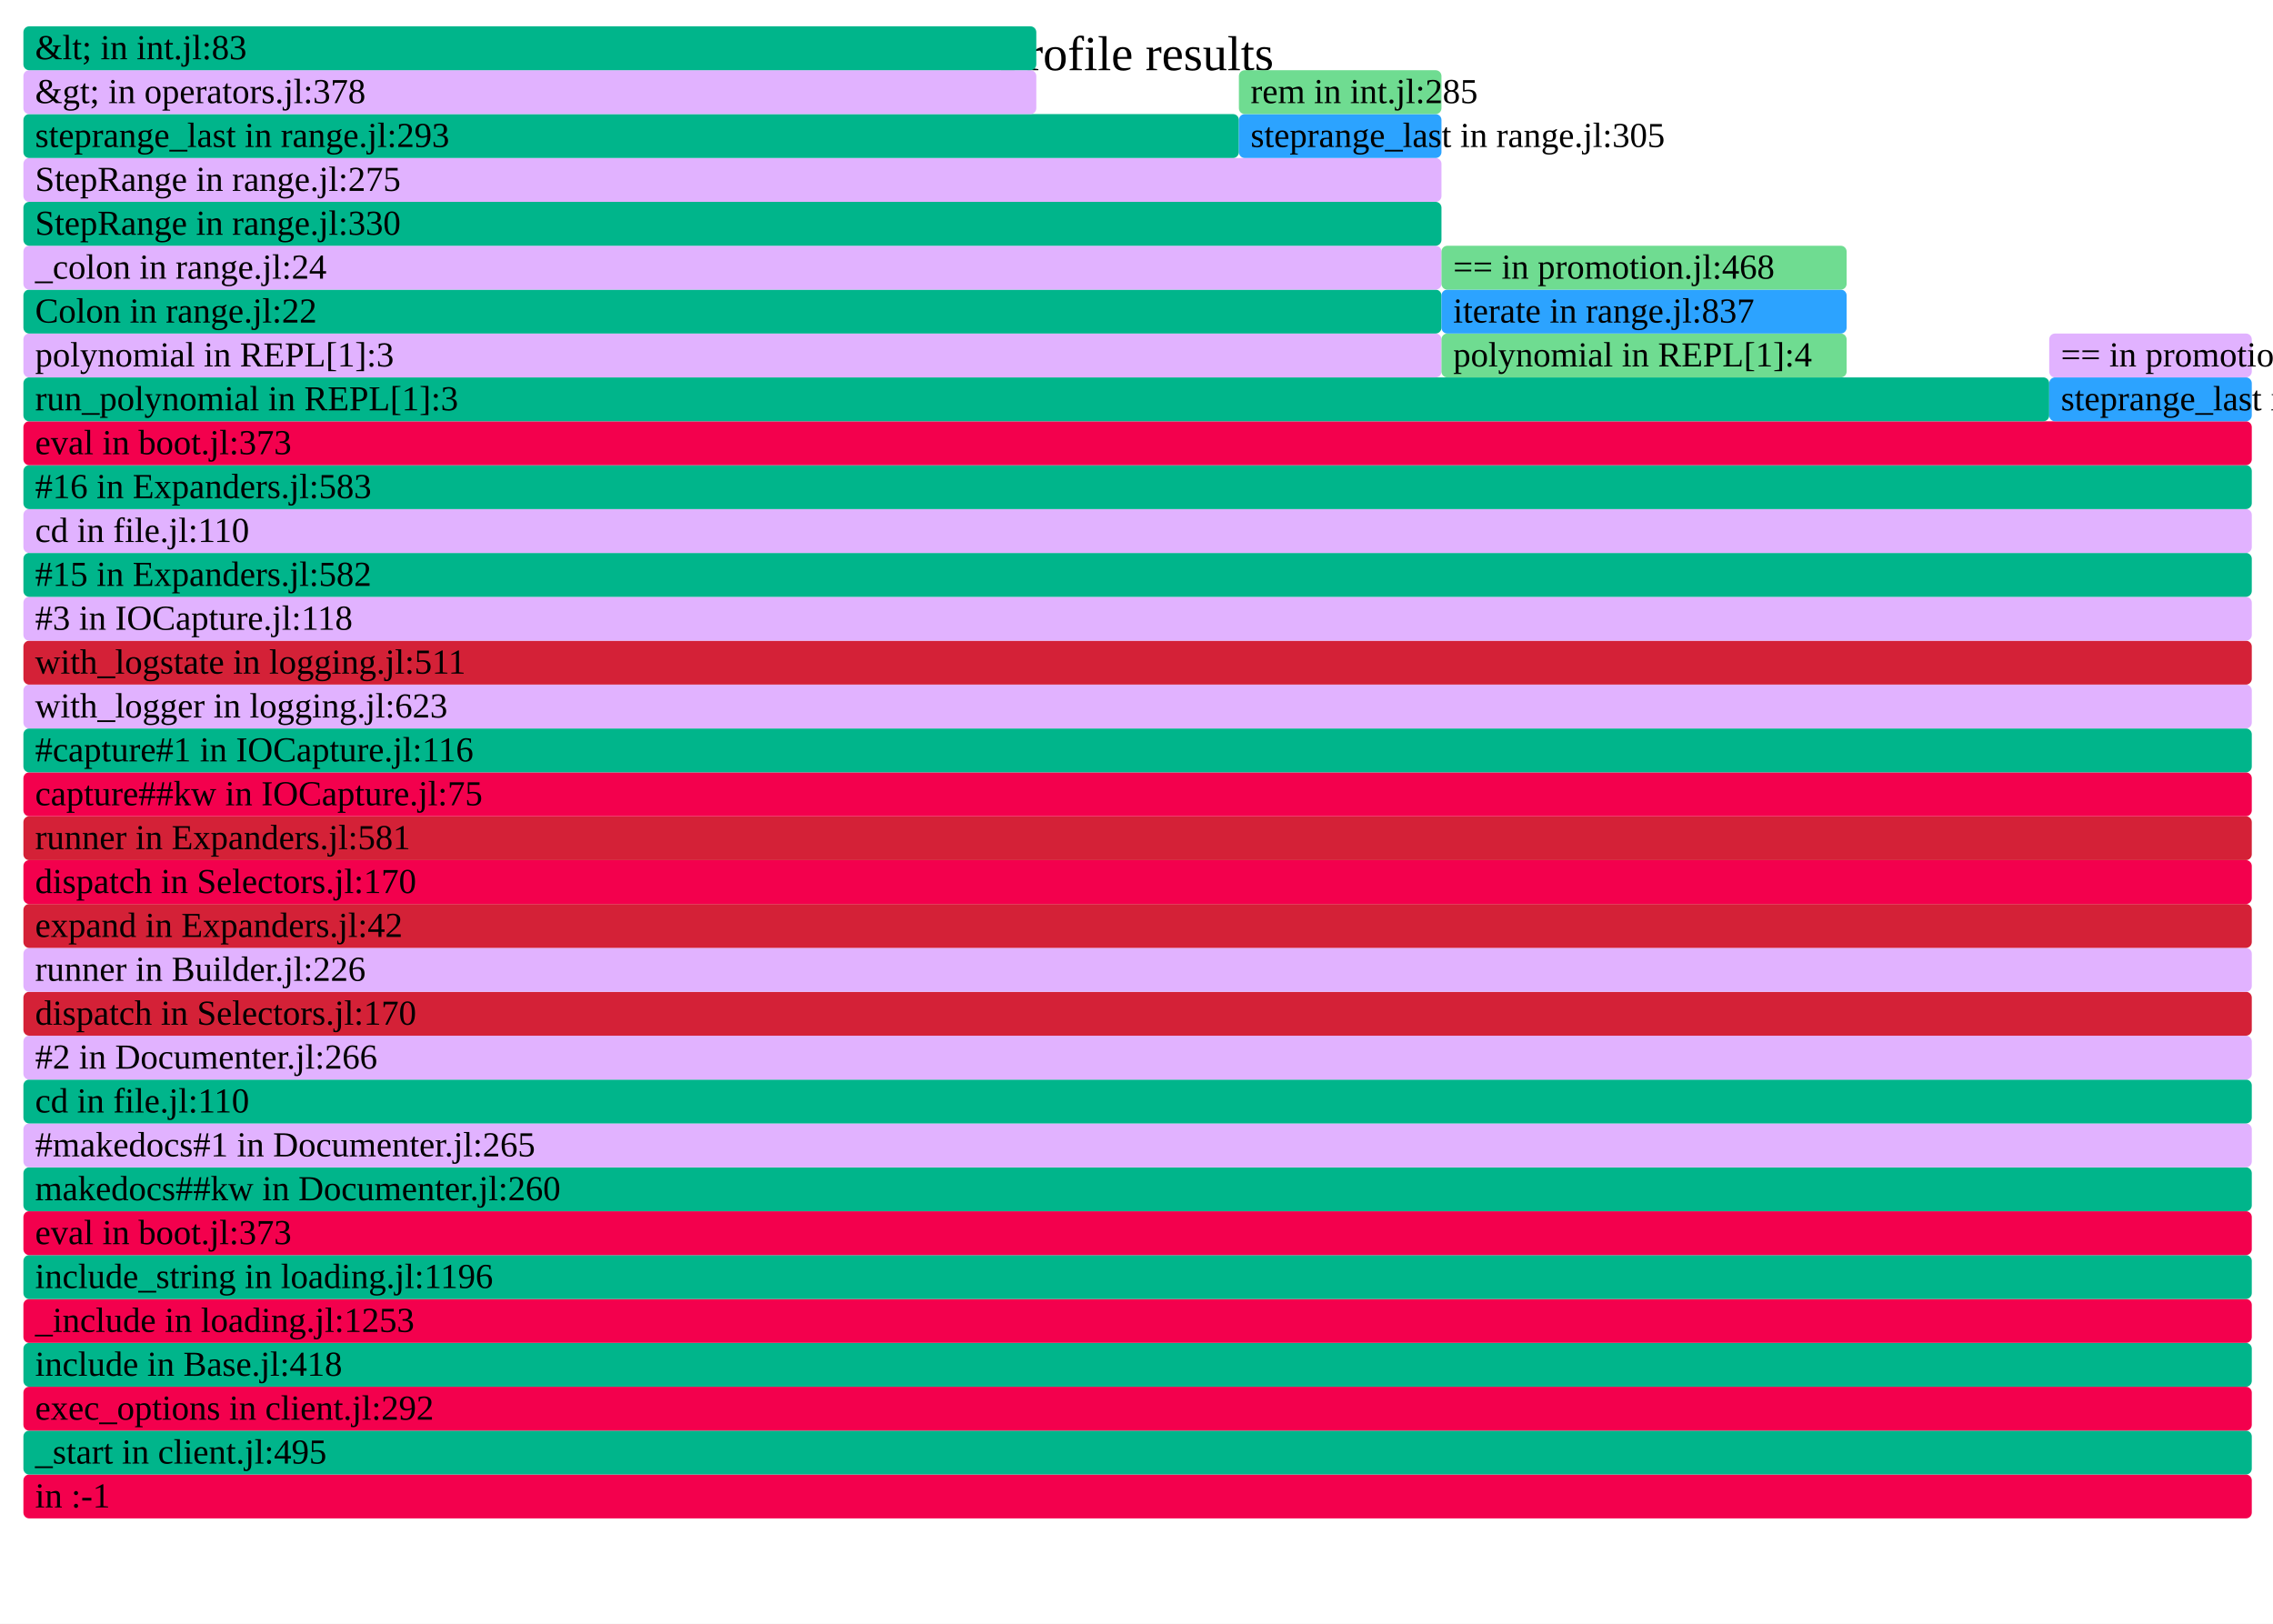
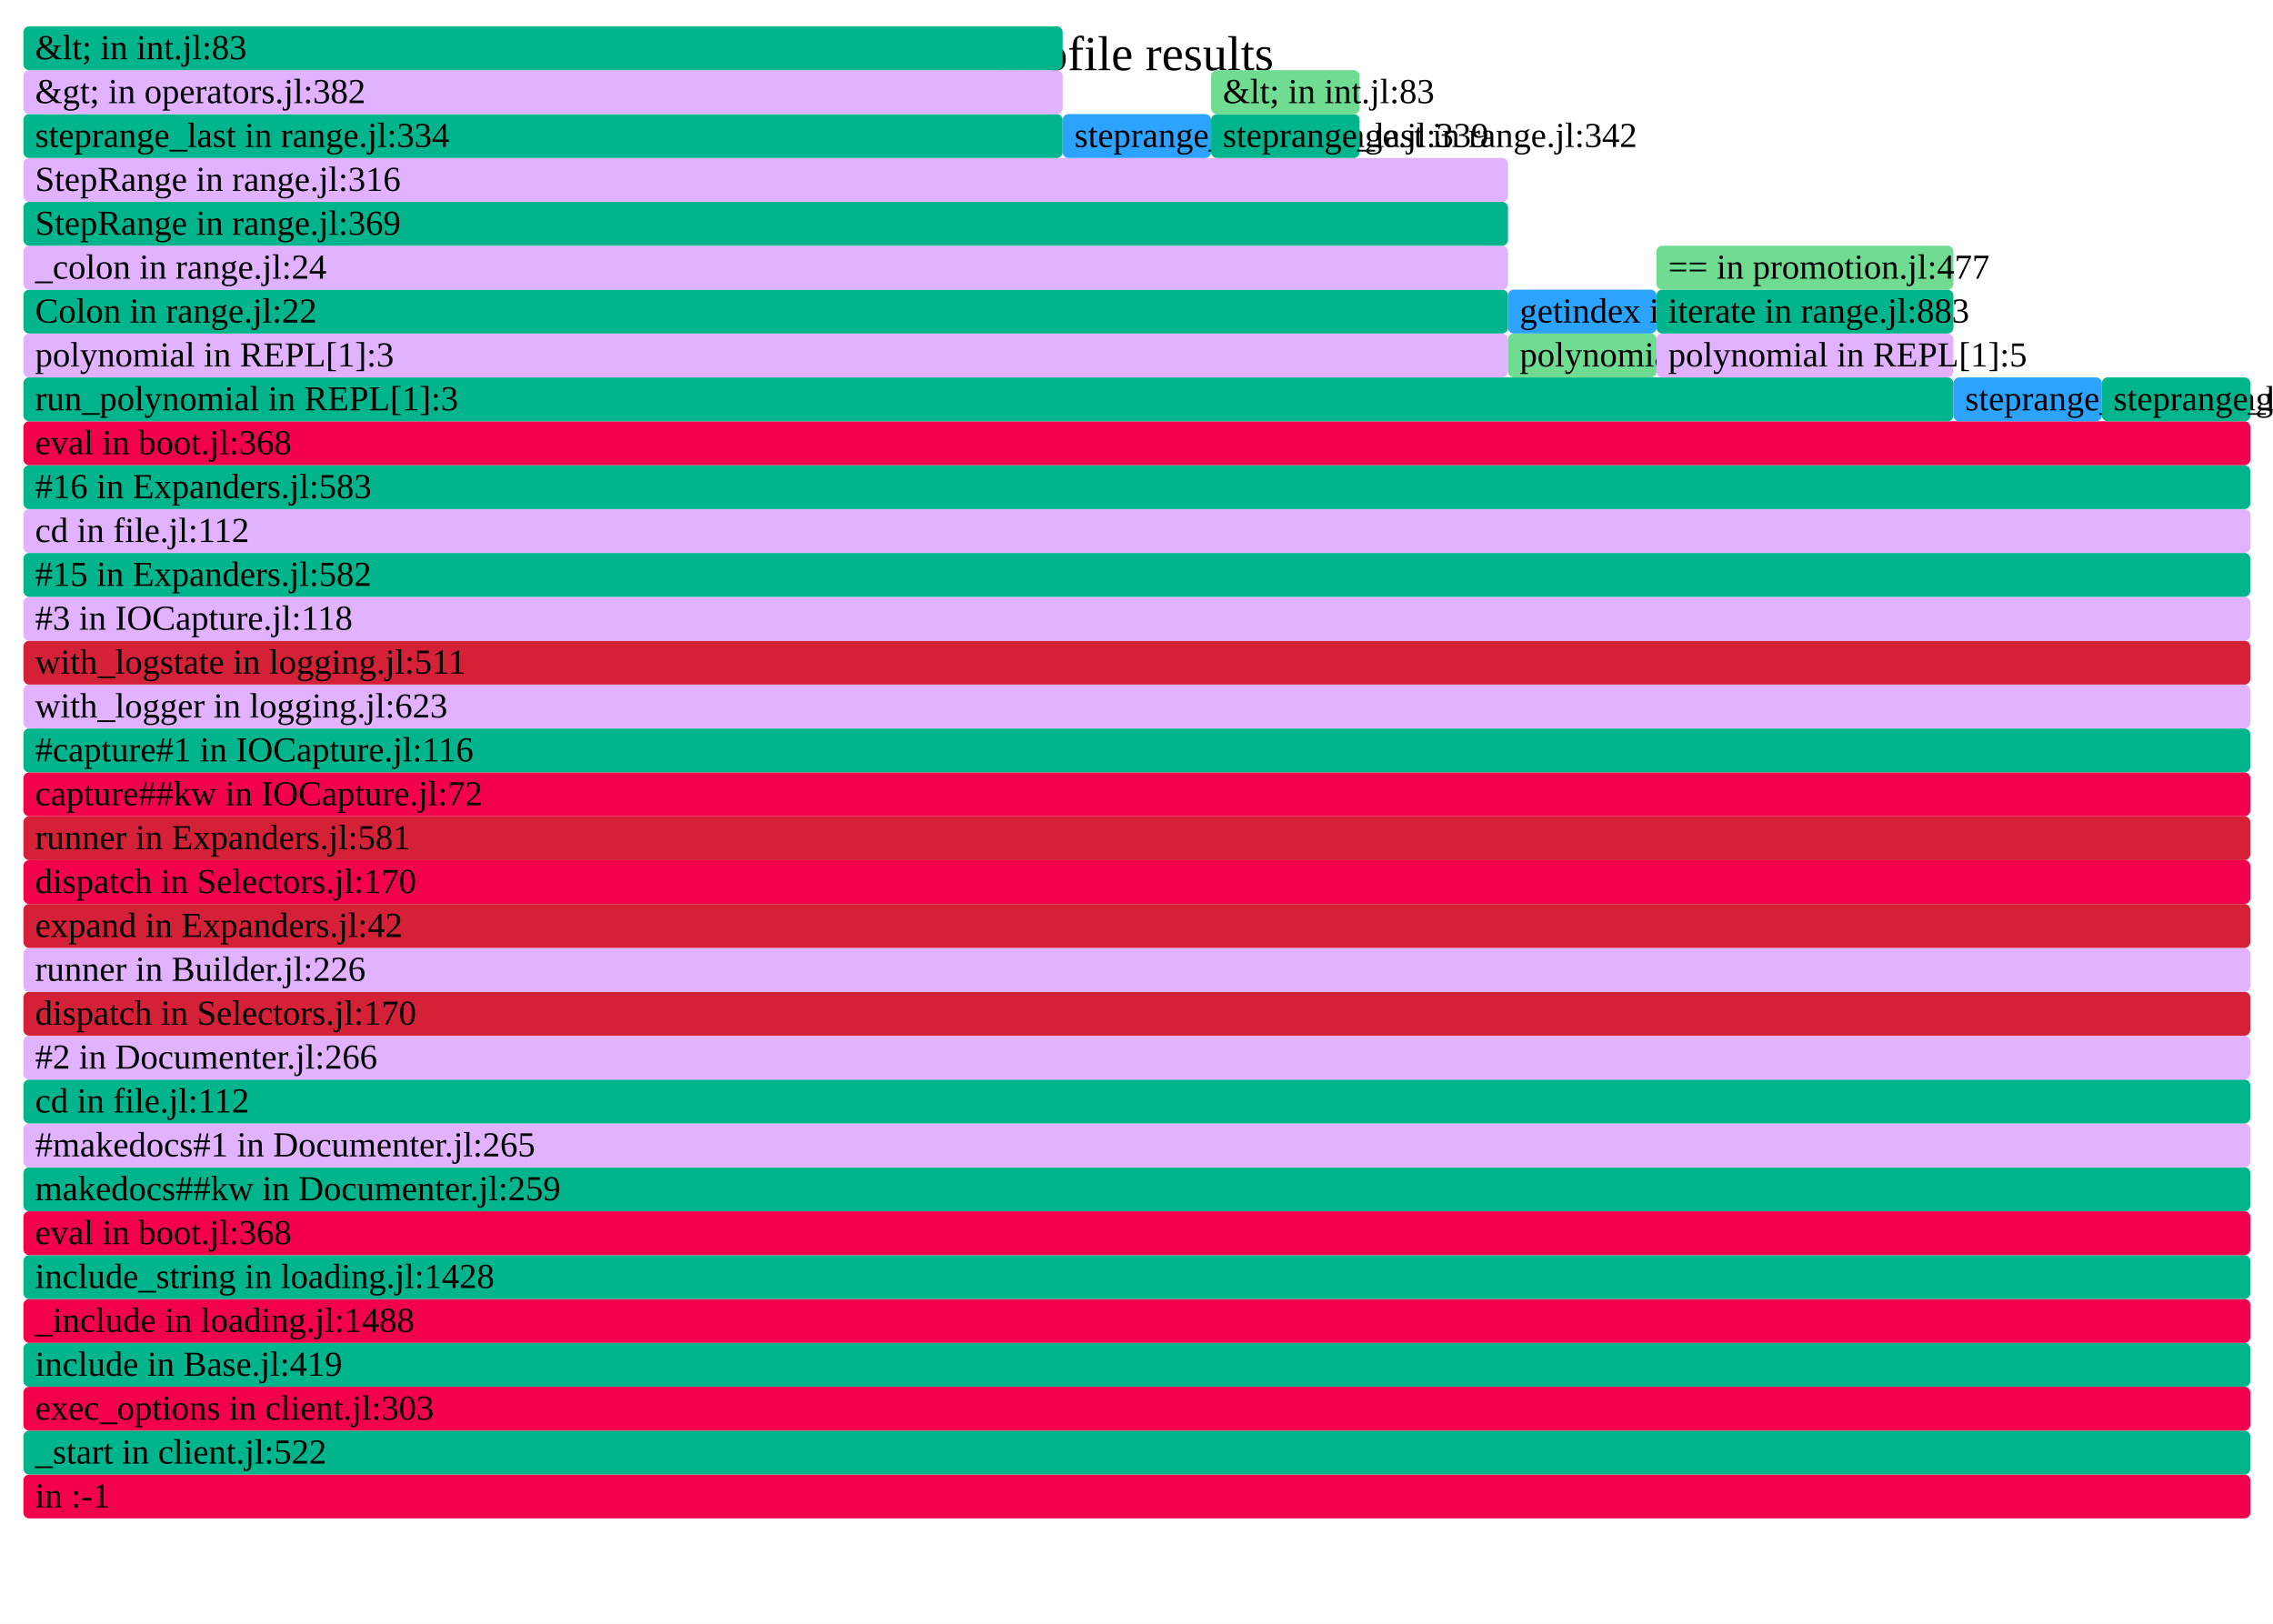
- <svg xmlns="http://www.w3.org/2000/svg" version="1.1" width="777" height="555" viewBox="0 0 777 555" id="fig-591a492cf4174a2ebe685b9dc27568a5">
+ <svg xmlns="http://www.w3.org/2000/svg" version="1.1" width="777" height="555" viewBox="0 0 777 555" id="fig-3b4d245994b9413ea892a5e06b15eeab">
  <defs>
-     <clipPath id="fig-591a492cf4174a2ebe685b9dc27568a5-clip">
+     <clipPath id="fig-3b4d245994b9413ea892a5e06b15eeab-clip">
      <rect x="0" y="0" width="777" height="555" />
    </clipPath>
  </defs>
  <style type="text/css">
-     #fig-591a492cf4174a2ebe685b9dc27568a5 text {
+     #fig-3b4d245994b9413ea892a5e06b15eeab text {
        pointer-events: none;
        font-family: inherit;
        font-size: 12px;
        fill: #000000;
    }
-     text#fig-591a492cf4174a2ebe685b9dc27568a5-caption {
+     text#fig-3b4d245994b9413ea892a5e06b15eeab-caption {
        font-size: 16.8px;
        fill: #000000;
        text-anchor: middle;
    }
-     #fig-591a492cf4174a2ebe685b9dc27568a5-bg {
+     #fig-3b4d245994b9413ea892a5e06b15eeab-bg {
        fill: #FFFFFF;
    }
-     #fig-591a492cf4174a2ebe685b9dc27568a5-viewport rect, #fig-591a492cf4174a2ebe685b9dc27568a5-viewport path {
+     #fig-3b4d245994b9413ea892a5e06b15eeab-viewport rect, #fig-3b4d245994b9413ea892a5e06b15eeab-viewport path {
        vector-effect: non-scaling-stroke;
        fill-opacity: 1;
    }
-     #fig-591a492cf4174a2ebe685b9dc27568a5-viewport text {
+     #fig-3b4d245994b9413ea892a5e06b15eeab-viewport text {
        stroke: #000000;
        stroke-width: 0;
        stroke-opacity: 0.35;
    }
-     #fig-591a492cf4174a2ebe685b9dc27568a5-viewport rect:hover, #fig-591a492cf4174a2ebe685b9dc27568a5-viewport path:hover {
+     #fig-3b4d245994b9413ea892a5e06b15eeab-viewport rect:hover, #fig-3b4d245994b9413ea892a5e06b15eeab-viewport path:hover {
        fill-opacity: 0.75;
        stroke: #000000;
        stroke-width: 0.5;
    }
-     #fig-591a492cf4174a2ebe685b9dc27568a5-viewport + rect {
+     #fig-3b4d245994b9413ea892a5e06b15eeab-viewport + rect {
        fill: #FFFFFF;
        opacity: 0.8;
    }
-     text#fig-591a492cf4174a2ebe685b9dc27568a5-details{
+     text#fig-3b4d245994b9413ea892a5e06b15eeab-details{
        fill: #000000;
    }
</style>
-   <g id="fig-591a492cf4174a2ebe685b9dc27568a5-frame" clip-path="url(#fig-591a492cf4174a2ebe685b9dc27568a5-clip)">
-     <rect id="fig-591a492cf4174a2ebe685b9dc27568a5-bg" x="0" y="0" width="777" height="555" />
-     <text id="fig-591a492cf4174a2ebe685b9dc27568a5-caption" x="388.5" y="24">Profile results</text>
-     <g id="fig-591a492cf4174a2ebe685b9dc27568a5-viewport" transform="scale(1)">
-       <rect x="8" y="504" width="761.75" height="15" rx="2" fill="#F3004D" data-dinfo="" />
+   <g id="fig-3b4d245994b9413ea892a5e06b15eeab-frame" clip-path="url(#fig-3b4d245994b9413ea892a5e06b15eeab-clip)">
+     <rect id="fig-3b4d245994b9413ea892a5e06b15eeab-bg" x="0" y="0" width="777" height="555" />
+     <text id="fig-3b4d245994b9413ea892a5e06b15eeab-caption" x="388.5" y="24">Profile results</text>
+     <g id="fig-3b4d245994b9413ea892a5e06b15eeab-viewport" transform="scale(1)">
+       <rect x="8" y="504" width="761.25" height="15" rx="2" fill="#F3004D" data-dinfo="" />
      <text x="8" dx="4" y="515.25"> in :-1</text>
-       <rect x="8" y="489" width="761.75" height="15" rx="2" fill="#00B58B" data-dinfo="./" />
-       <text x="8" dx="4" y="500.25">_start in client.jl:495</text>
-       <rect x="8" y="474" width="761.75" height="15" rx="2" fill="#F3004D" data-dinfo="./" />
-       <text x="8" dx="4" y="485.25">exec_options in client.jl:292</text>
-       <rect x="8" y="459" width="761.75" height="15" rx="2" fill="#00B58B" data-dinfo="./" />
-       <text x="8" dx="4" y="470.25">include in Base.jl:418</text>
-       <rect x="8" y="444" width="761.75" height="15" rx="2" fill="#F3004D" data-dinfo="./" />
-       <text x="8" dx="4" y="455.25">_include in loading.jl:1253</text>
-       <rect x="8" y="429" width="761.75" height="15" rx="2" fill="#00B58B" data-dinfo="./" />
-       <text x="8" dx="4" y="440.25">include_string in loading.jl:1196</text>
-       <rect x="8" y="414" width="761.75" height="15" rx="2" fill="#F3004D" data-dinfo="./" />
-       <text x="8" dx="4" y="425.25">eval in boot.jl:373</text>
-       <rect x="8" y="399" width="761.75" height="15" rx="2" fill="#00B58B" data-dinfo="/home/runner/.julia/packages/Documenter/qdbx6/src/" />
-       <text x="8" dx="4" y="410.25">makedocs##kw in Documenter.jl:260</text>
-       <rect x="8" y="384" width="761.75" height="15" rx="2" fill="#E1B2FF" data-dinfo="/home/runner/.julia/packages/Documenter/qdbx6/src/" />
+       <rect x="8" y="489" width="761.25" height="15" rx="2" fill="#00B58B" data-dinfo="./" />
+       <text x="8" dx="4" y="500.25">_start in client.jl:522</text>
+       <rect x="8" y="474" width="761.25" height="15" rx="2" fill="#F3004D" data-dinfo="./" />
+       <text x="8" dx="4" y="485.25">exec_options in client.jl:303</text>
+       <rect x="8" y="459" width="761.25" height="15" rx="2" fill="#00B58B" data-dinfo="./" />
+       <text x="8" dx="4" y="470.25">include in Base.jl:419</text>
+       <rect x="8" y="444" width="761.25" height="15" rx="2" fill="#F3004D" data-dinfo="./" />
+       <text x="8" dx="4" y="455.25">_include in loading.jl:1488</text>
+       <rect x="8" y="429" width="761.25" height="15" rx="2" fill="#00B58B" data-dinfo="./" />
+       <text x="8" dx="4" y="440.25">include_string in loading.jl:1428</text>
+       <rect x="8" y="414" width="761.25" height="15" rx="2" fill="#F3004D" data-dinfo="./" />
+       <text x="8" dx="4" y="425.25">eval in boot.jl:368</text>
+       <rect x="8" y="399" width="761.25" height="15" rx="2" fill="#00B58B" data-dinfo="/home/runner/.julia/packages/Documenter/qdbx6/src/" />
+       <text x="8" dx="4" y="410.25">makedocs##kw in Documenter.jl:259</text>
+       <rect x="8" y="384" width="761.25" height="15" rx="2" fill="#E1B2FF" data-dinfo="/home/runner/.julia/packages/Documenter/qdbx6/src/" />
      <text x="8" dx="4" y="395.25">#makedocs#1 in Documenter.jl:265</text>
-       <rect x="8" y="369" width="761.75" height="15" rx="2" fill="#00B58B" data-dinfo="./" />
-       <text x="8" dx="4" y="380.25">cd in file.jl:110</text>
-       <rect x="8" y="354" width="761.75" height="15" rx="2" fill="#E1B2FF" data-dinfo="/home/runner/.julia/packages/Documenter/qdbx6/src/" />
+       <rect x="8" y="369" width="761.25" height="15" rx="2" fill="#00B58B" data-dinfo="./" />
+       <text x="8" dx="4" y="380.25">cd in file.jl:112</text>
+       <rect x="8" y="354" width="761.25" height="15" rx="2" fill="#E1B2FF" data-dinfo="/home/runner/.julia/packages/Documenter/qdbx6/src/" />
      <text x="8" dx="4" y="365.25">#2 in Documenter.jl:266</text>
-       <rect x="8" y="339" width="761.75" height="15" rx="2" fill="#D42137" data-dinfo="/home/runner/.julia/packages/Documenter/qdbx6/src/Utilities/" />
+       <rect x="8" y="339" width="761.25" height="15" rx="2" fill="#D42137" data-dinfo="/home/runner/.julia/packages/Documenter/qdbx6/src/Utilities/" />
      <text x="8" dx="4" y="350.25">dispatch in Selectors.jl:170</text>
-       <rect x="8" y="324" width="761.75" height="15" rx="2" fill="#E1B2FF" data-dinfo="/home/runner/.julia/packages/Documenter/qdbx6/src/" />
+       <rect x="8" y="324" width="761.25" height="15" rx="2" fill="#E1B2FF" data-dinfo="/home/runner/.julia/packages/Documenter/qdbx6/src/" />
      <text x="8" dx="4" y="335.25">runner in Builder.jl:226</text>
-       <rect x="8" y="309" width="761.75" height="15" rx="2" fill="#D42137" data-dinfo="/home/runner/.julia/packages/Documenter/qdbx6/src/" />
+       <rect x="8" y="309" width="761.25" height="15" rx="2" fill="#D42137" data-dinfo="/home/runner/.julia/packages/Documenter/qdbx6/src/" />
      <text x="8" dx="4" y="320.25">expand in Expanders.jl:42</text>
-       <rect x="8" y="294" width="761.75" height="15" rx="2" fill="#F3004D" data-dinfo="/home/runner/.julia/packages/Documenter/qdbx6/src/Utilities/" />
+       <rect x="8" y="294" width="761.25" height="15" rx="2" fill="#F3004D" data-dinfo="/home/runner/.julia/packages/Documenter/qdbx6/src/Utilities/" />
      <text x="8" dx="4" y="305.25">dispatch in Selectors.jl:170</text>
-       <rect x="8" y="279" width="761.75" height="15" rx="2" fill="#D42137" data-dinfo="/home/runner/.julia/packages/Documenter/qdbx6/src/" />
+       <rect x="8" y="279" width="761.25" height="15" rx="2" fill="#D42137" data-dinfo="/home/runner/.julia/packages/Documenter/qdbx6/src/" />
      <text x="8" dx="4" y="290.25">runner in Expanders.jl:581</text>
-       <rect x="8" y="264" width="761.75" height="15" rx="2" fill="#F3004D" data-dinfo="/home/runner/.julia/packages/IOCapture/sXY71/src/" />
-       <text x="8" dx="4" y="275.25">capture##kw in IOCapture.jl:75</text>
-       <rect x="8" y="249" width="761.75" height="15" rx="2" fill="#00B58B" data-dinfo="/home/runner/.julia/packages/IOCapture/sXY71/src/" />
+       <rect x="8" y="264" width="761.25" height="15" rx="2" fill="#F3004D" data-dinfo="/home/runner/.julia/packages/IOCapture/sXY71/src/" />
+       <text x="8" dx="4" y="275.25">capture##kw in IOCapture.jl:72</text>
+       <rect x="8" y="249" width="761.25" height="15" rx="2" fill="#00B58B" data-dinfo="/home/runner/.julia/packages/IOCapture/sXY71/src/" />
      <text x="8" dx="4" y="260.25">#capture#1 in IOCapture.jl:116</text>
-       <rect x="8" y="234" width="761.75" height="15" rx="2" fill="#E1B2FF" data-dinfo="./" />
+       <rect x="8" y="234" width="761.25" height="15" rx="2" fill="#E1B2FF" data-dinfo="./" />
      <text x="8" dx="4" y="245.25">with_logger in logging.jl:623</text>
-       <rect x="8" y="219" width="761.75" height="15" rx="2" fill="#D42137" data-dinfo="./" />
+       <rect x="8" y="219" width="761.25" height="15" rx="2" fill="#D42137" data-dinfo="./" />
      <text x="8" dx="4" y="230.25">with_logstate in logging.jl:511</text>
-       <rect x="8" y="204" width="761.75" height="15" rx="2" fill="#E1B2FF" data-dinfo="/home/runner/.julia/packages/IOCapture/sXY71/src/" />
+       <rect x="8" y="204" width="761.25" height="15" rx="2" fill="#E1B2FF" data-dinfo="/home/runner/.julia/packages/IOCapture/sXY71/src/" />
      <text x="8" dx="4" y="215.25">#3 in IOCapture.jl:118</text>
-       <rect x="8" y="189" width="761.75" height="15" rx="2" fill="#00B58B" data-dinfo="/home/runner/.julia/packages/Documenter/qdbx6/src/" />
+       <rect x="8" y="189" width="761.25" height="15" rx="2" fill="#00B58B" data-dinfo="/home/runner/.julia/packages/Documenter/qdbx6/src/" />
      <text x="8" dx="4" y="200.25">#15 in Expanders.jl:582</text>
-       <rect x="8" y="174" width="761.75" height="15" rx="2" fill="#E1B2FF" data-dinfo="./" />
-       <text x="8" dx="4" y="185.25">cd in file.jl:110</text>
-       <rect x="8" y="159" width="761.75" height="15" rx="2" fill="#00B58B" data-dinfo="/home/runner/.julia/packages/Documenter/qdbx6/src/" />
+       <rect x="8" y="174" width="761.25" height="15" rx="2" fill="#E1B2FF" data-dinfo="./" />
+       <text x="8" dx="4" y="185.25">cd in file.jl:112</text>
+       <rect x="8" y="159" width="761.25" height="15" rx="2" fill="#00B58B" data-dinfo="/home/runner/.julia/packages/Documenter/qdbx6/src/" />
      <text x="8" dx="4" y="170.25">#16 in Expanders.jl:583</text>
-       <rect x="8" y="144" width="761.75" height="15" rx="2" fill="#F3004D" data-dinfo="./" />
-       <text x="8" dx="4" y="155.25">eval in boot.jl:373</text>
-       <rect x="8" y="129" width="692.5" height="15" rx="2" fill="#00B58B" data-dinfo="./" />
+       <rect x="8" y="144" width="761.25" height="15" rx="2" fill="#F3004D" data-dinfo="./" />
+       <text x="8" dx="4" y="155.25">eval in boot.jl:368</text>
+       <rect x="8" y="129" width="659.75" height="15" rx="2" fill="#00B58B" data-dinfo="./" />
      <text x="8" dx="4" y="140.25">run_polynomial in REPL[1]:3</text>
-       <rect x="8" y="114" width="484.75" height="15" rx="2" fill="#E1B2FF" data-dinfo="./" />
+       <rect x="8" y="114" width="507.5" height="15" rx="2" fill="#E1B2FF" data-dinfo="./" />
      <text x="8" dx="4" y="125.25">polynomial in REPL[1]:3</text>
-       <rect x="8" y="99" width="484.75" height="15" rx="2" fill="#00B58B" data-dinfo="./" />
+       <rect x="8" y="99" width="507.5" height="15" rx="2" fill="#00B58B" data-dinfo="./" />
      <text x="8" dx="4" y="110.25">Colon in range.jl:22</text>
-       <rect x="8" y="84" width="484.75" height="15" rx="2" fill="#E1B2FF" data-dinfo="./" />
+       <rect x="8" y="84" width="507.5" height="15" rx="2" fill="#E1B2FF" data-dinfo="./" />
      <text x="8" dx="4" y="95.25">_colon in range.jl:24</text>
-       <rect x="8" y="69" width="484.75" height="15" rx="2" fill="#00B58B" data-dinfo="./" />
-       <text x="8" dx="4" y="80.25">StepRange in range.jl:330</text>
-       <rect x="8" y="54" width="484.75" height="15" rx="2" fill="#E1B2FF" data-dinfo="./" />
-       <text x="8" dx="4" y="65.25">StepRange in range.jl:275</text>
-       <rect x="8" y="39" width="415.5" height="15" rx="2" fill="#00B58B" data-dinfo="./" />
-       <text x="8" dx="4" y="50.25">steprange_last in range.jl:293</text>
-       <rect x="8" y="24" width="346.25" height="15" rx="2" fill="#E1B2FF" data-dinfo="./" />
-       <text x="8" dx="4" y="35.25">&amp;gt; in operators.jl:378</text>
-       <rect x="8" y="9" width="346.25" height="15" rx="2" fill="#00B58B" data-dinfo="./" />
+       <rect x="8" y="69" width="507.5" height="15" rx="2" fill="#00B58B" data-dinfo="./" />
+       <text x="8" dx="4" y="80.25">StepRange in range.jl:369</text>
+       <rect x="8" y="54" width="507.5" height="15" rx="2" fill="#E1B2FF" data-dinfo="./" />
+       <text x="8" dx="4" y="65.25">StepRange in range.jl:316</text>
+       <rect x="8" y="39" width="355.25" height="15" rx="2" fill="#00B58B" data-dinfo="./" />
+       <text x="8" dx="4" y="50.25">steprange_last in range.jl:334</text>
+       <rect x="8" y="24" width="355.25" height="15" rx="2" fill="#E1B2FF" data-dinfo="./" />
+       <text x="8" dx="4" y="35.25">&amp;gt; in operators.jl:382</text>
+       <rect x="8" y="9" width="355.25" height="15" rx="2" fill="#00B58B" data-dinfo="./" />
      <text x="8" dx="4" y="20.25">&amp;lt; in int.jl:83</text>
-       <rect x="423.5" y="39" width="69.25" height="15" rx="2" fill="#2CA3FF" data-dinfo="./" />
-       <text x="423.5" dx="4" y="50.25">steprange_last in range.jl:305</text>
-       <rect x="423.5" y="24" width="69.25" height="15" rx="2" fill="#6FDC91" data-dinfo="./" />
-       <text x="423.5" dx="4" y="35.25">rem in int.jl:285</text>
-       <rect x="492.75" y="114" width="138.5" height="15" rx="2" fill="#6FDC91" data-dinfo="./" />
-       <text x="492.75" dx="4" y="125.25">polynomial in REPL[1]:4</text>
-       <rect x="492.75" y="99" width="138.5" height="15" rx="2" fill="#2CA3FF" data-dinfo="./" />
-       <text x="492.75" dx="4" y="110.25">iterate in range.jl:837</text>
-       <rect x="492.75" y="84" width="138.5" height="15" rx="2" fill="#6FDC91" data-dinfo="./" />
-       <text x="492.75" dx="4" y="95.25">== in promotion.jl:468</text>
-       <rect x="700.5" y="129" width="69.25" height="15" rx="2" fill="#2CA3FF" data-dinfo="./" />
-       <text x="700.5" dx="4" y="140.25">steprange_last in range.jl:288</text>
-       <rect x="700.5" y="114" width="69.25" height="15" rx="2" fill="#E1B2FF" data-dinfo="./" />
-       <text x="700.5" dx="4" y="125.25">== in promotion.jl:468</text>
+       <rect x="363.25" y="39" width="50.75" height="15" rx="2" fill="#2CA3FF" data-dinfo="./" />
+       <text x="363.25" dx="4" y="50.25">steprange_last in range.jl:339</text>
+       <rect x="414" y="39" width="50.75" height="15" rx="2" fill="#00B58B" data-dinfo="./" />
+       <text x="414" dx="4" y="50.25">steprange_last in range.jl:342</text>
+       <rect x="414" y="24" width="50.75" height="15" rx="2" fill="#6FDC91" data-dinfo="./" />
+       <text x="414" dx="4" y="35.25">&amp;lt; in int.jl:83</text>
+       <rect x="515.5" y="114" width="50.75" height="15" rx="2" fill="#6FDC91" data-dinfo="./" />
+       <text x="515.5" dx="4" y="125.25">polynomial in REPL[1]:4</text>
+       <rect x="515.5" y="99" width="50.75" height="15" rx="2" fill="#2CA3FF" data-dinfo="./" />
+       <text x="515.5" dx="4" y="110.25">getindex in array.jl:924</text>
+       <rect x="566.25" y="114" width="101.5" height="15" rx="2" fill="#E1B2FF" data-dinfo="./" />
+       <text x="566.25" dx="4" y="125.25">polynomial in REPL[1]:5</text>
+       <rect x="566.25" y="99" width="101.5" height="15" rx="2" fill="#00B58B" data-dinfo="./" />
+       <text x="566.25" dx="4" y="110.25">iterate in range.jl:883</text>
+       <rect x="566.25" y="84" width="101.5" height="15" rx="2" fill="#6FDC91" data-dinfo="./" />
+       <text x="566.25" dx="4" y="95.25">== in promotion.jl:477</text>
+       <rect x="667.75" y="129" width="50.75" height="15" rx="2" fill="#2CA3FF" data-dinfo="./" />
+       <text x="667.75" dx="4" y="140.25">steprange_last in range.jl:321</text>
+       <rect x="718.5" y="129" width="50.75" height="15" rx="2" fill="#00B58B" data-dinfo="./" />
+       <text x="718.5" dx="4" y="140.25">steprange_last in range.jl:352</text>
    </g>
  </g>
</svg>
